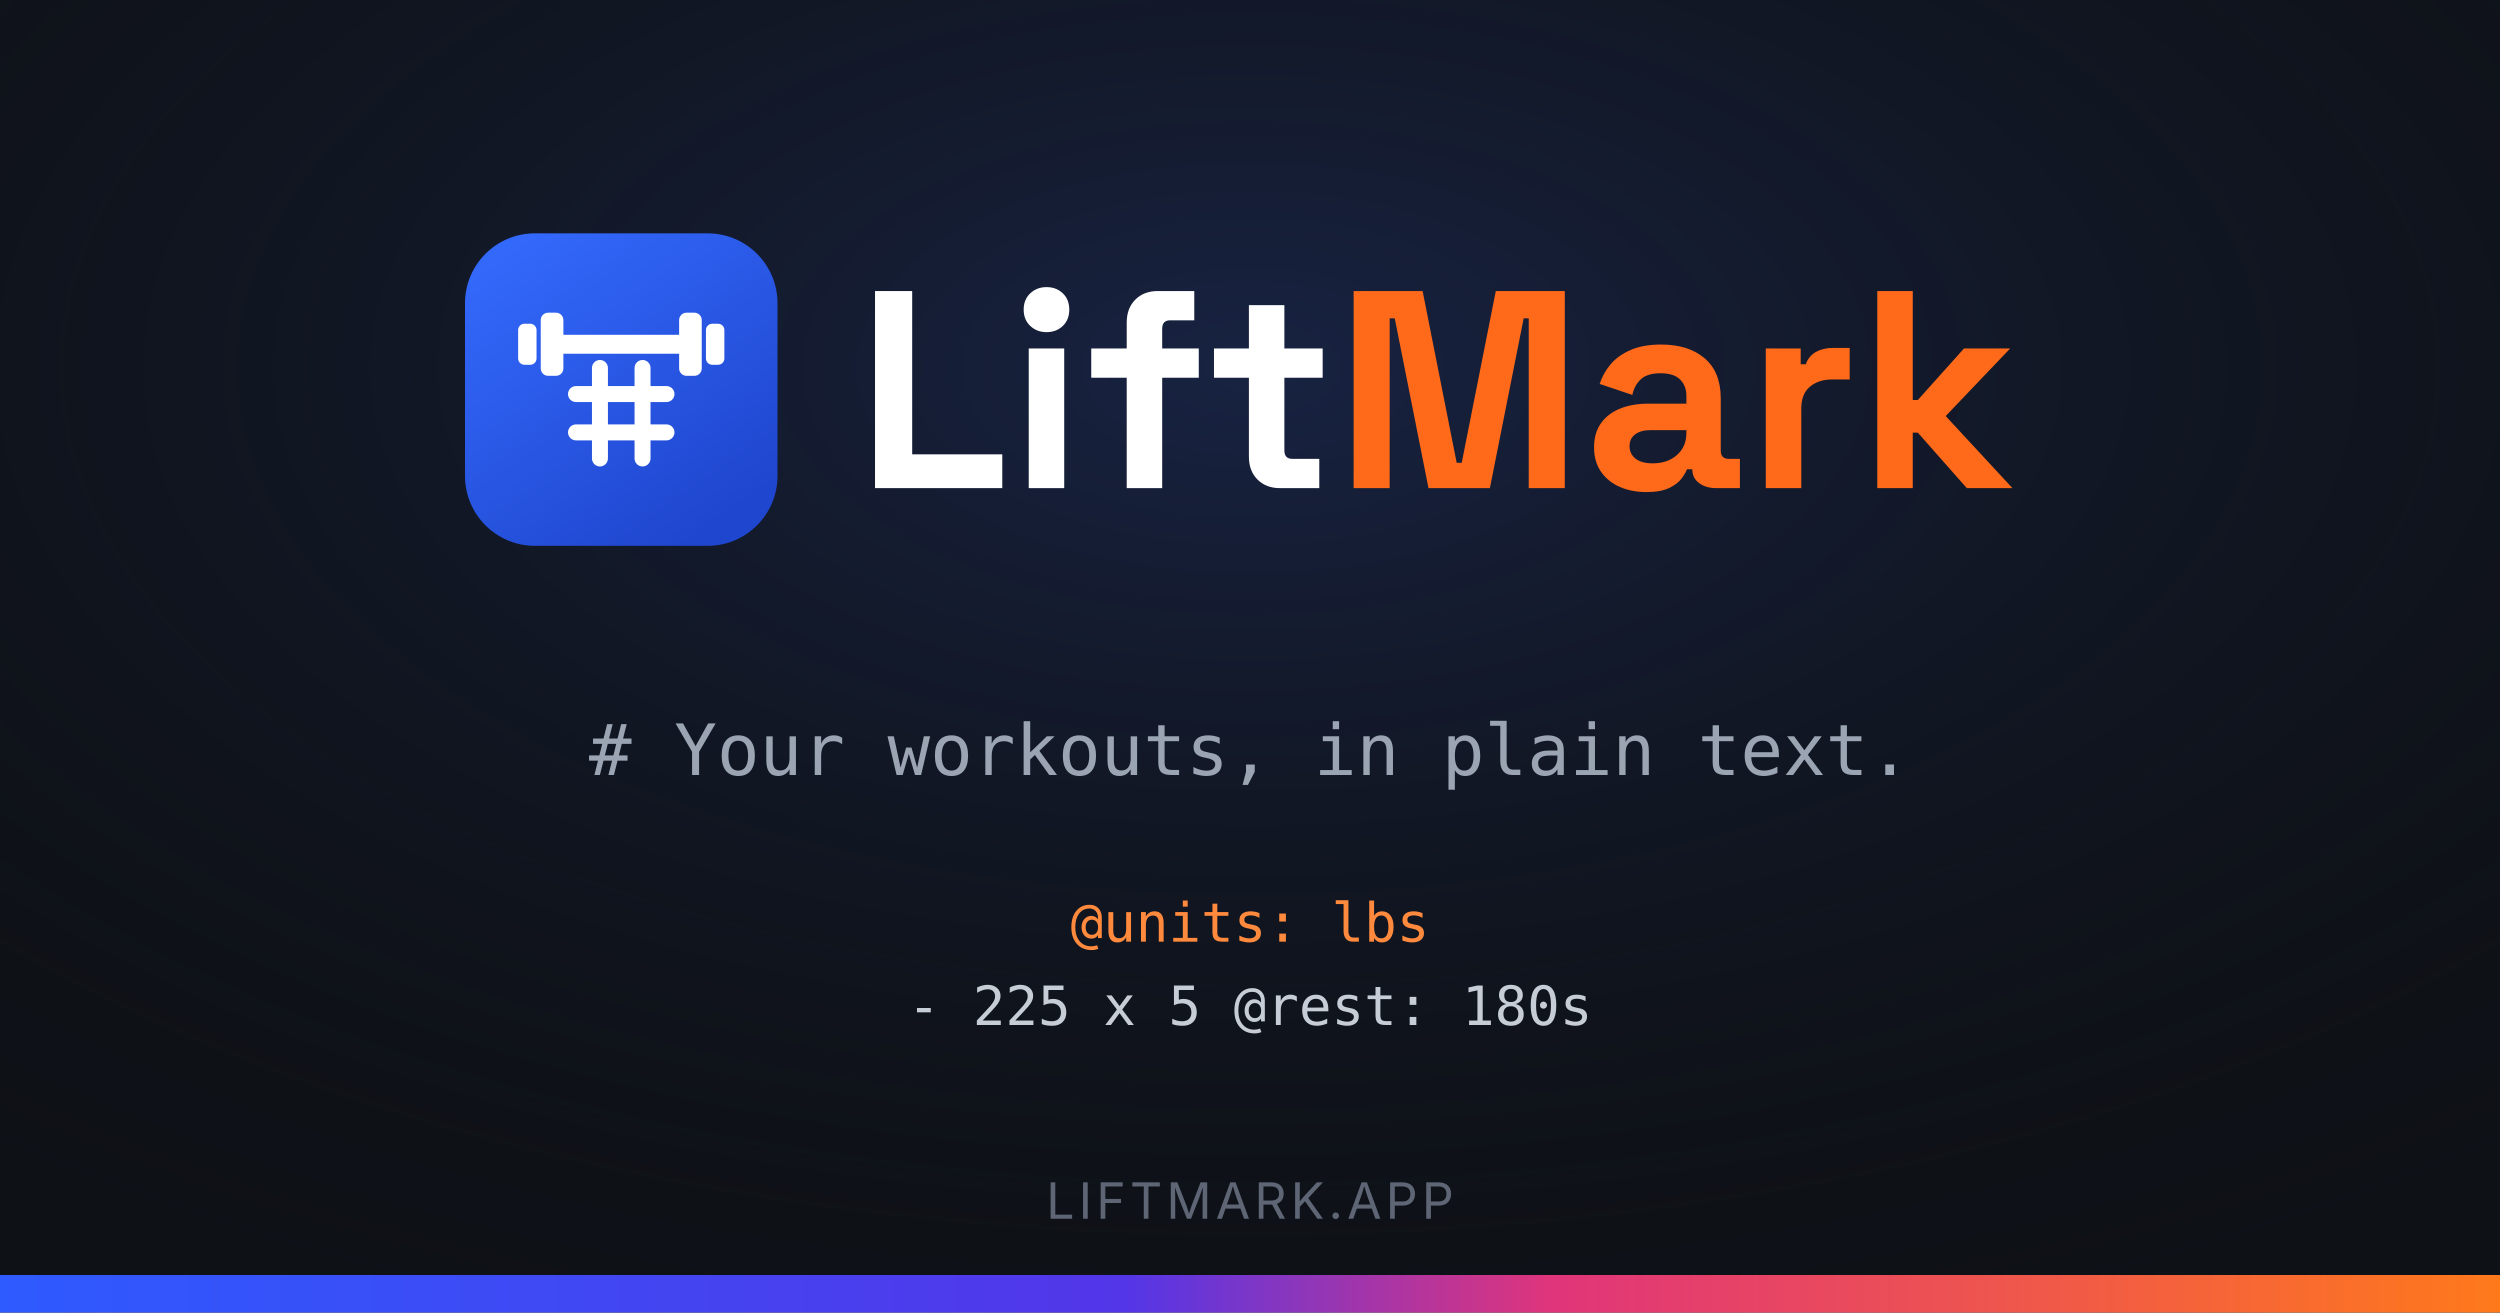
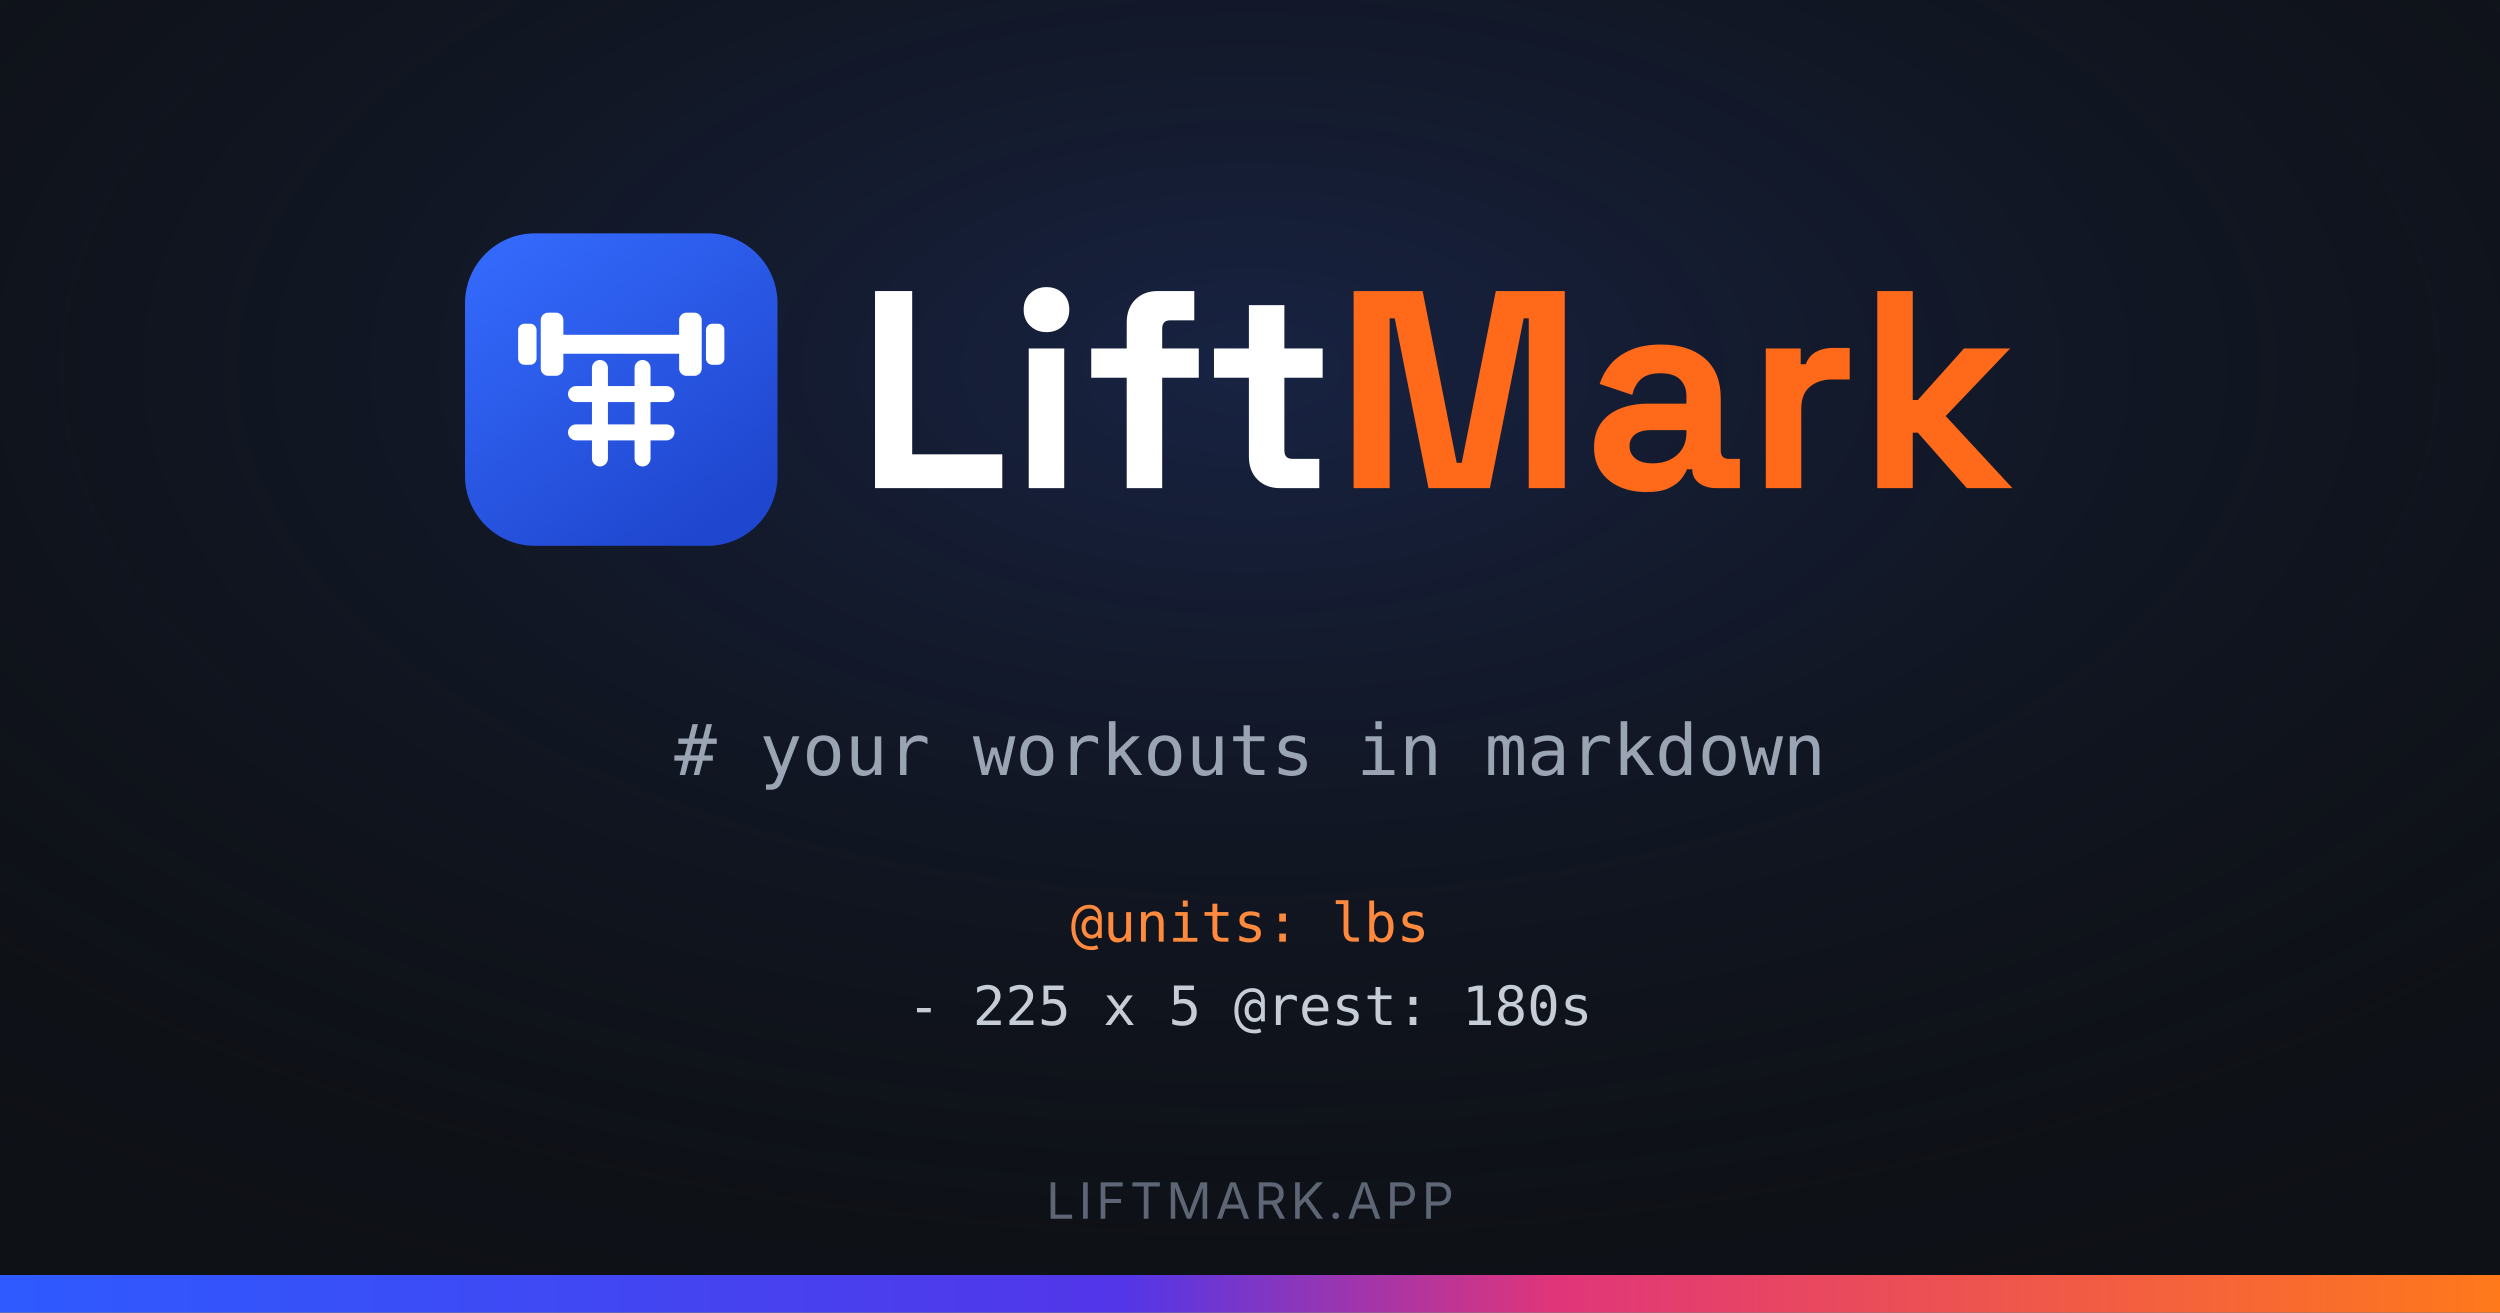
<svg xmlns="http://www.w3.org/2000/svg" width="1200" height="630" viewBox="0 0 1200 630">
  <defs>
    <radialGradient id="glow" cx="0.5" cy="0.28" r="0.8">
      <stop offset="0" stop-color="#22356F" stop-opacity="0.5" />
      <stop offset="1" stop-color="#0E1116" stop-opacity="0" />
    </radialGradient>
    <linearGradient id="foot" x1="0" y1="0" x2="1" y2="0">
      <stop offset="0" stop-color="#2D5BFF" />
      <stop offset="0.45" stop-color="#5236E8" />
      <stop offset="0.62" stop-color="#E0357A" />
      <stop offset="1" stop-color="#FF7A1A" />
    </linearGradient>
  </defs>
  <rect width="1200" height="630" fill="#0E1116" />
  <rect width="1200" height="630" fill="url(#glow)" />
  <g transform="translate(223.2,112)">
    <g transform="translate(0,0) scale(0.14648)">
      <defs>
        <linearGradient id="ticonbluesvg" x1="0" y1="0" x2="0.7" y2="1">
          <stop offset="0" stop-color="#356CFF" />
          <stop offset="1" stop-color="#1F46CE" />
        </linearGradient>
      </defs>
      <rect width="1024" height="1024" rx="229" fill="url(#ticonbluesvg)" />
      <rect x="286.15" y="332.46" width="451.71" height="62.07" rx="17.24" fill="#FFFFFF" />
      <rect x="248.22" y="260.04" width="74.14" height="206.89" rx="24.14" fill="#FFFFFF" />
      <rect x="174.08" y="296.25" width="60.34" height="134.48" rx="20.69" fill="#FFFFFF" />
      <rect x="701.65" y="260.04" width="74.14" height="206.89" rx="24.14" fill="#FFFFFF" />
      <rect x="789.58" y="296.25" width="60.34" height="134.48" rx="20.69" fill="#FFFFFF" />
      <rect x="416.04" y="415.00" width="52.34" height="348.95" rx="26.17" fill="#FFFFFF" />
      <rect x="555.62" y="415.00" width="52.34" height="348.95" rx="26.17" fill="#FFFFFF" />
      <rect x="337.52" y="500.50" width="348.95" height="52.34" rx="26.17" fill="#FFFFFF" />
      <rect x="337.52" y="626.12" width="348.95" height="52.34" rx="26.17" fill="#FFFFFF" />
    </g>
    <g transform="translate(186.0,15.0) scale(0.67568)">
      <g transform="translate(2.80,158.80) scale(0.2,-0.2)" fill="#FFFFFF">
        <path d="M66 0V700H198V120H518V0Z" />
      </g>
      <g transform="translate(111.20,158.80) scale(0.2,-0.2)" fill="#FFFFFF">
        <path d="M70 0V496H196V0ZM133 554Q99 554 75.5 576.0Q52 598 52 634Q52 670 75.5 692.0Q99 714 133 714Q168 714 191.0 692.0Q214 670 214 634Q214 598 191.0 576.0Q168 554 133 554Z" />
      </g>
      <g transform="translate(164.40,158.80) scale(0.2,-0.2)" fill="#FFFFFF">
        <path d="M152 0V392H26V496H152V588Q152 639 182.5 669.5Q213 700 262 700H392V596H306Q278 596 278 566V496H408V392H278V0Z" />
      </g>
      <g transform="translate(251.60,158.80) scale(0.2,-0.2)" fill="#FFFFFF">
        <path d="M260 0Q211 0 180.5 30.5Q150 61 150 112V392H26V496H150V650H276V496H412V392H276V134Q276 104 304 104H400V0Z" />
      </g>
      <g transform="translate(342.80,158.80) scale(0.2,-0.2)" fill="#FF6A1A">
        <path d="M66 0V700H311L432 90H450L571 700H816V0H688V603H670L550 0H332L212 603H194V0Z" />
      </g>
      <g transform="translate(519.20,158.80) scale(0.2,-0.2)" fill="#FF6A1A">
        <path d="M224 -14Q171 -14 129.0 4.5Q87 23 62.5 58.5Q38 94 38 145Q38 196 62.5 230.5Q87 265 130.5 282.5Q174 300 230 300H366V328Q366 363 344.0 385.5Q322 408 274 408Q227 408 204.0 386.5Q181 365 174 331L58 370Q70 408 96.5 439.5Q123 471 167.5 490.5Q212 510 276 510Q374 510 431.0 461.0Q488 412 488 319V134Q488 104 516 104H556V0H472Q435 0 411.0 18.0Q387 36 387 66V67H368Q364 55 350.0 35.5Q336 16 306.0 1.0Q276 -14 224 -14ZM246 88Q299 88 332.5 117.5Q366 147 366 196V206H239Q204 206 184.0 191.0Q164 176 164 149Q164 122 185.0 105.0Q206 88 246 88Z" />
      </g>
      <g transform="translate(634.80,158.80) scale(0.2,-0.2)" fill="#FF6A1A">
        <path d="M70 0V496H194V440H212Q223 470 248.5 484.0Q274 498 308 498H368V386H306Q258 386 227.0 360.5Q196 335 196 282V0Z" />
      </g>
      <g transform="translate(714.00,158.80) scale(0.2,-0.2)" fill="#FF6A1A">
        <path d="M70 0V700H196V313H214L378 496H542L313 256L550 0H388L214 197H196V0Z" />
      </g>
    </g>
  </g>
-   <text x="600" y="372" text-anchor="middle" font-family="JetBrains Mono, monospace" font-size="34" fill="#9AA4B2"># Your workouts, in plain text.</text>
+   <text x="600" y="372" text-anchor="middle" font-family="JetBrains Mono, monospace" font-size="34" fill="#9AA4B2"># your workouts in markdown</text>
  <g font-family="JetBrains Mono, monospace" font-size="26">
    <text x="600" y="452" text-anchor="middle" fill="#FF8A3D">@units: lbs</text>
    <text x="600" y="492" text-anchor="middle" fill="#C7CDD6">- 225 x 5 @rest: 180s</text>
  </g>
  <rect x="0" y="612" width="1200" height="18" fill="url(#foot)" />
  <text x="600" y="585" text-anchor="middle" font-family="Inter, sans-serif" font-size="24" fill="#5E6675" letter-spacing="2">LIFTMARK.APP</text>
</svg>
